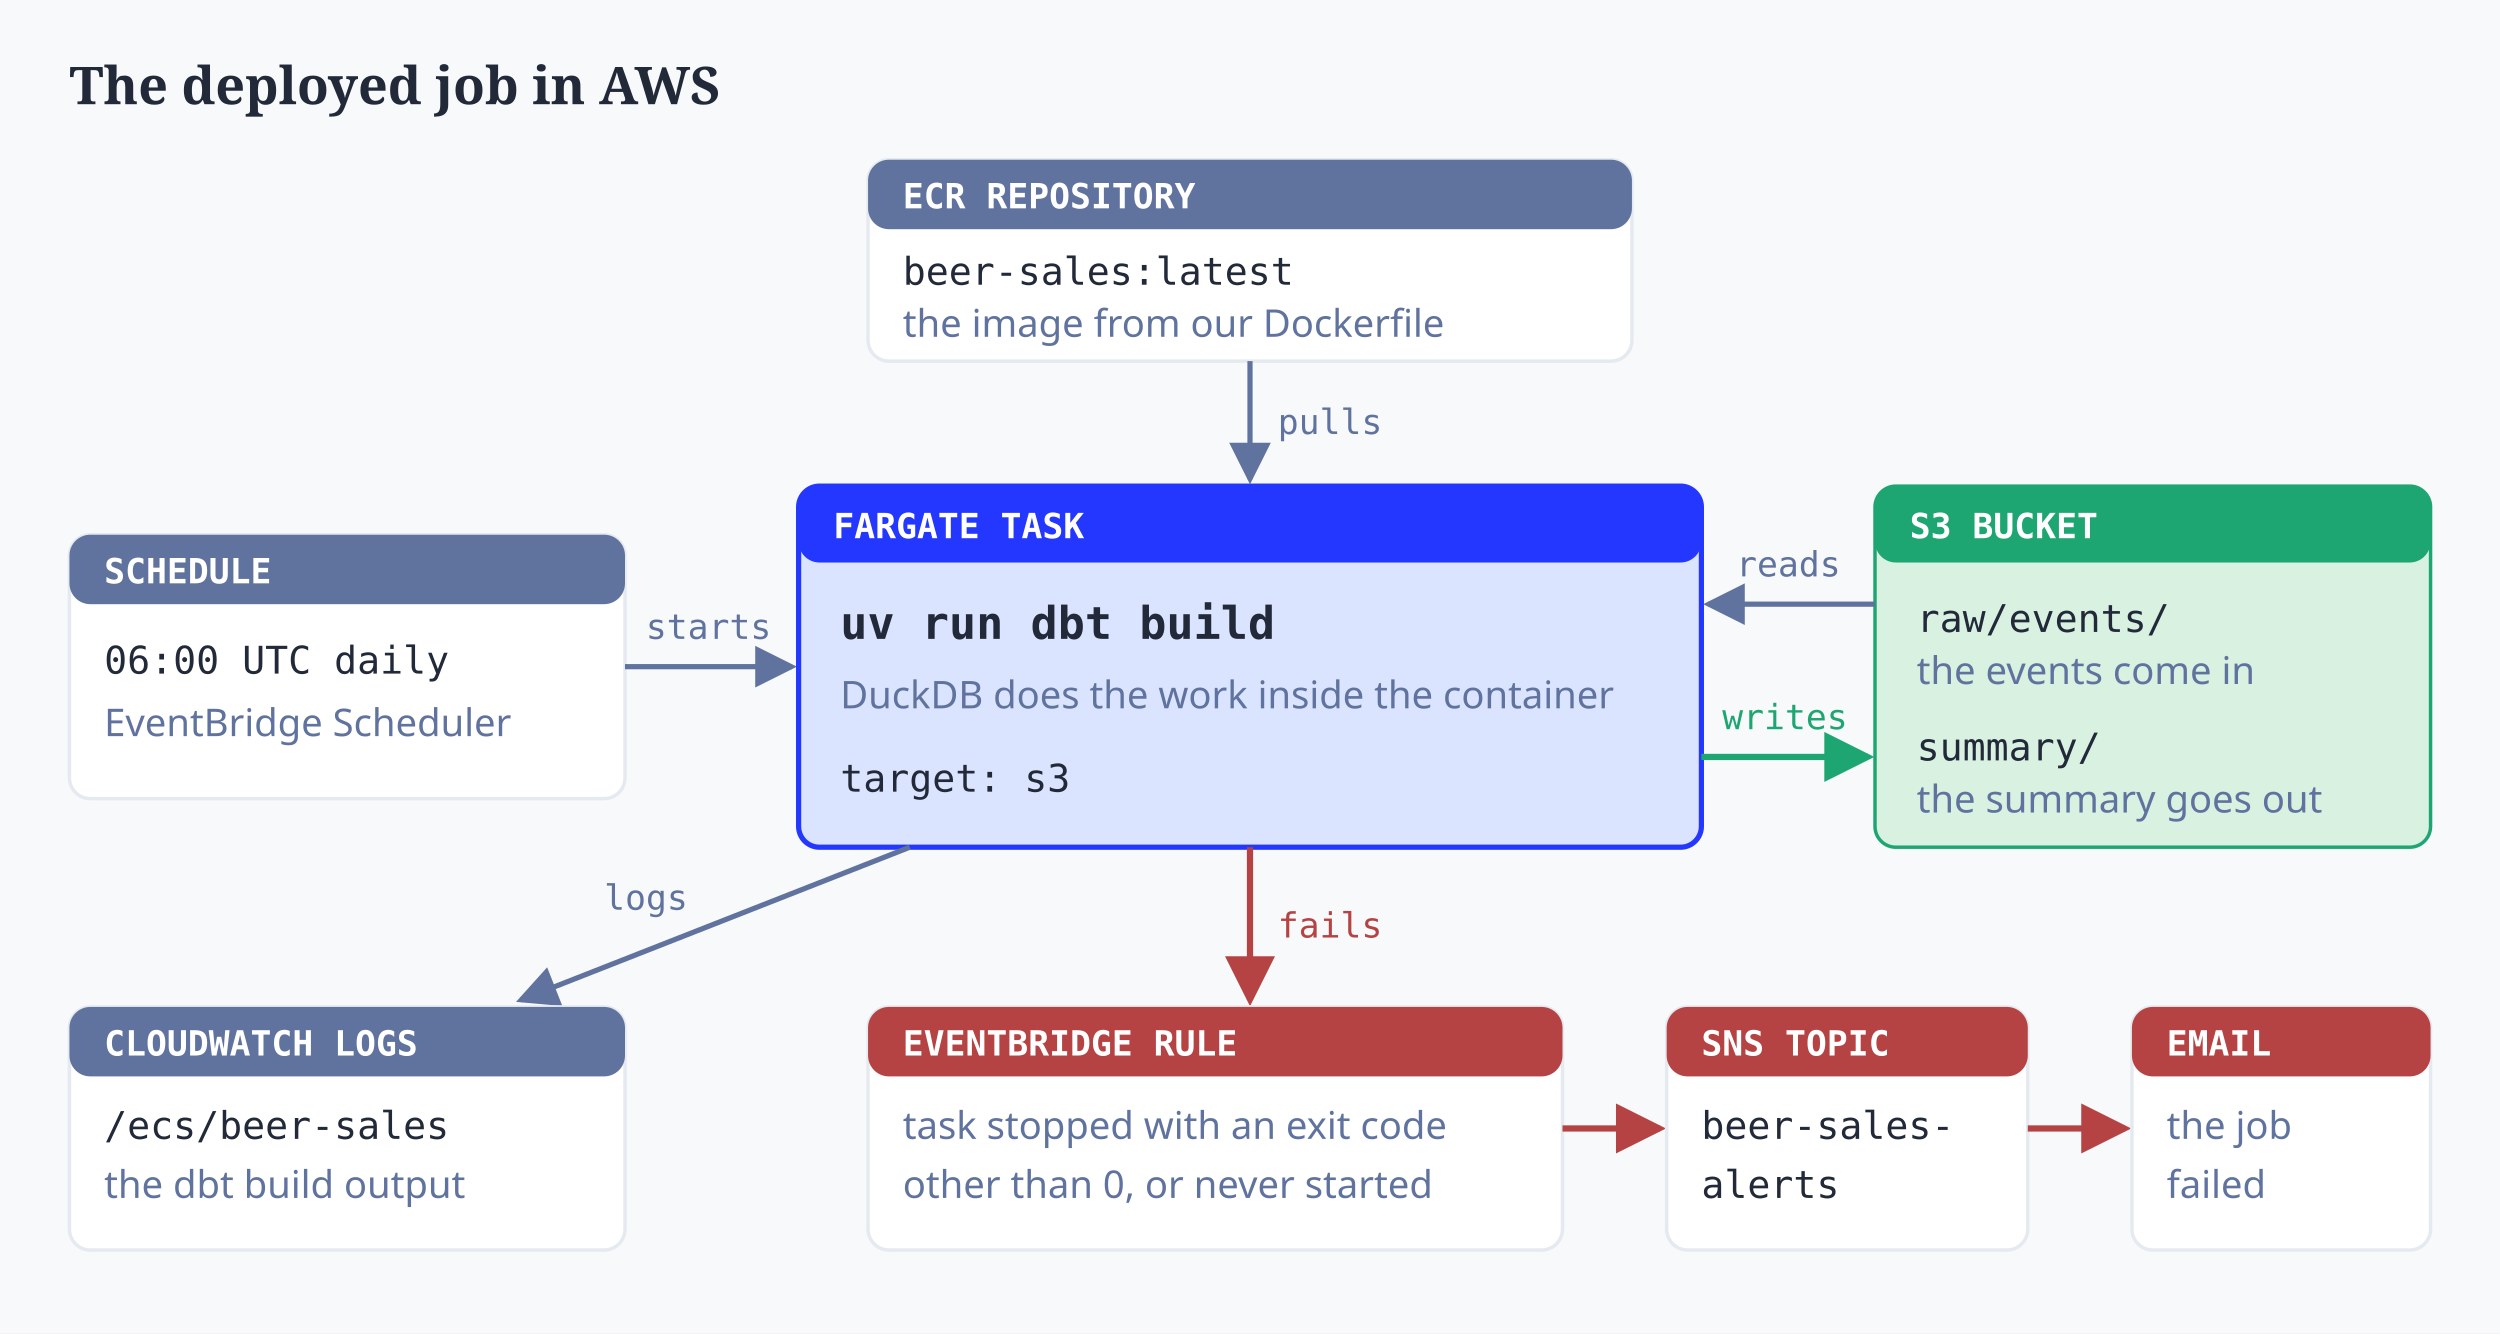
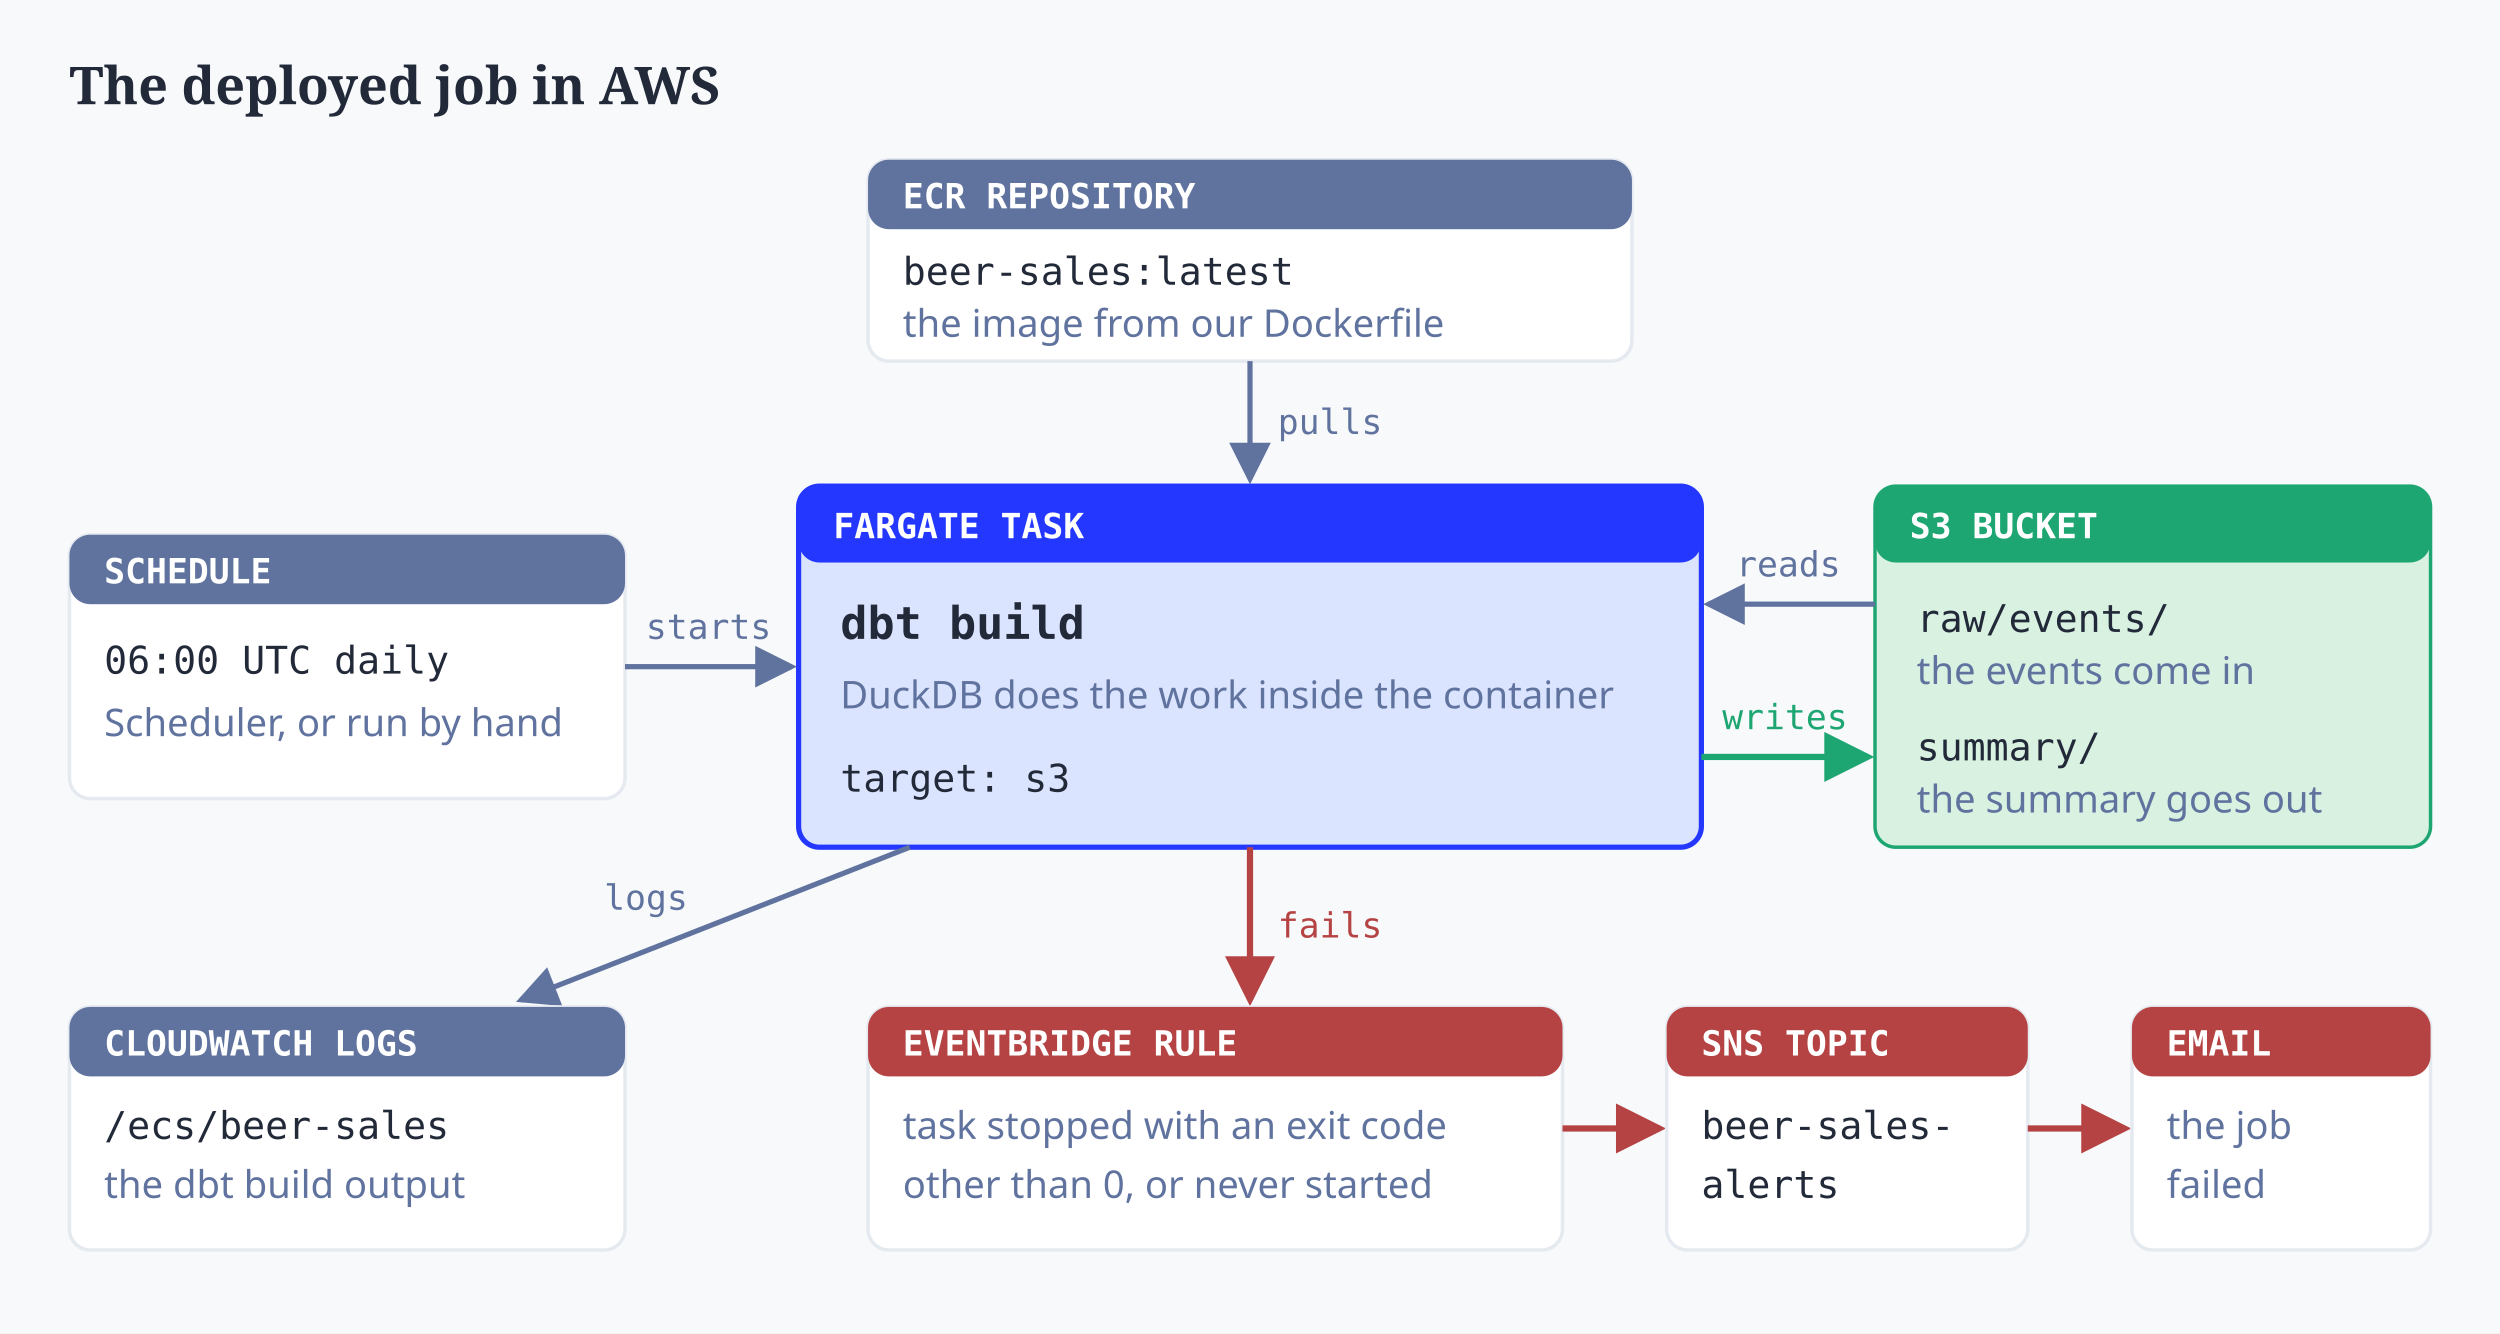
<svg xmlns="http://www.w3.org/2000/svg" viewBox="0 0 720 384" role="img" aria-labelledby="awsTitle awsDesc">
  <defs>
    <style>
      .h { font-family: 'Lora', Georgia, Cambria, serif; font-size: 15px; font-weight: 700; fill: rgb(34, 41, 57); }
      .big { font-family: 'JetBrains Mono', Menlo, Consolas, monospace; font-size: 13px; font-weight: 700; fill: rgb(34, 41, 57); }
      .label { font-family: 'JetBrains Mono', Menlo, Consolas, monospace; font-size: 11px; fill: rgb(34, 41, 57); }
      .body { font-family: 'Atkinson', system-ui, sans-serif; font-size: 11px; fill: rgb(96, 115, 159); }
      .pill { font-family: 'JetBrains Mono', Menlo, Consolas, monospace; font-size: 10px; font-weight: 700; fill: #fff; }
      .tag { font-family: 'JetBrains Mono', Menlo, Consolas, monospace; font-size: 10px; fill: rgb(96, 115, 159); }
      .tagGreen { font-family: 'JetBrains Mono', Menlo, Consolas, monospace; font-size: 10px; fill: #1ea672; }
      .tagRed { font-family: 'JetBrains Mono', Menlo, Consolas, monospace; font-size: 10px; fill: #b54343; }
      .card { fill: #fff; stroke: rgb(229, 233, 240); }
      .arrow { stroke: rgb(96, 115, 159); fill: none; stroke-width: 1.5; }
      .arrowGreen { stroke: #1ea672; fill: none; stroke-width: 1.8; }
      .arrowRed { stroke: #b54343; fill: none; stroke-width: 1.8; }
    </style>
    <marker id="awsArrow" markerWidth="8" markerHeight="8" refX="7" refY="4" orient="auto">
      <path d="M0,0 L8,4 L0,8 z" fill="rgb(96, 115, 159)" />
    </marker>
    <marker id="awsArrowGreen" markerWidth="8" markerHeight="8" refX="7" refY="4" orient="auto">
      <path d="M0,0 L8,4 L0,8 z" fill="#1ea672" />
    </marker>
    <marker id="awsArrowRed" markerWidth="8" markerHeight="8" refX="7" refY="4" orient="auto">
      <path d="M0,0 L8,4 L0,8 z" fill="#b54343" />
    </marker>
  </defs>
  <rect width="720" height="384" fill="#f8f9fb" />
  <text x="20" y="30" class="h">The deployed job in AWS</text>
  <rect x="250" y="46" width="220" height="58" rx="6" class="card" />
  <rect x="250" y="46" width="220" height="20" rx="6" fill="rgb(96, 115, 159)" />
  <text x="260" y="60" class="pill">ECR REPOSITORY</text>
  <text x="260" y="82" class="label">beer-sales:latest</text>
  <text x="260" y="97" class="body">the image from our Dockerfile</text>
  <path d="M 360 104 L 360 138" class="arrow" marker-end="url(#awsArrow)" />
  <text x="368" y="125" class="tag">pulls</text>
  <rect x="20" y="154" width="160" height="76" rx="6" class="card" />
  <rect x="20" y="154" width="160" height="20" rx="6" fill="rgb(96, 115, 159)" />
  <text x="30" y="168" class="pill">SCHEDULE</text>
  <text x="30" y="194" class="label">06:00 UTC daily</text>
-   <text x="30" y="212" class="body">EventBridge Scheduler</text>
+   <text x="30" y="212" class="body">Scheduler, or run by hand</text>
  <path d="M 180 192 L 228 192" class="arrow" marker-end="url(#awsArrow)" />
  <text x="186" y="184" class="tag">starts</text>
  <rect x="230" y="140" width="260" height="104" rx="6" fill="#dbe4ff" stroke="#2337ff" stroke-width="1.5" />
  <rect x="230" y="140" width="260" height="22" rx="6" fill="#2337ff" />
  <text x="240" y="155" class="pill">FARGATE TASK</text>
-   <text x="242" y="184" class="big">uv run dbt build</text>
+   <text x="242" y="184" class="big">dbt build</text>
  <text x="242" y="204" class="body">DuckDB does the work inside the container</text>
  <text x="242" y="228" class="label">target: s3</text>
  <rect x="540" y="140" width="160" height="104" rx="6" fill="#d8f1e1" stroke="#1ea672" />
  <rect x="540" y="140" width="160" height="22" rx="6" fill="#1ea672" />
  <text x="550" y="155" class="pill">S3 BUCKET</text>
  <text x="552" y="182" class="label">raw/events/</text>
  <text x="552" y="197" class="body">the events come in</text>
  <text x="552" y="219" class="label">summary/</text>
  <text x="552" y="234" class="body">the summary goes out</text>
  <path d="M 540 174 L 492 174" class="arrow" marker-end="url(#awsArrow)" />
  <text x="500" y="166" class="tag">reads</text>
  <path d="M 490 218 L 538 218" class="arrowGreen" marker-end="url(#awsArrowGreen)" />
  <text x="496" y="210" class="tagGreen">writes</text>
  <path d="M 262 244 L 150 288" class="arrow" marker-end="url(#awsArrow)" />
  <text x="174" y="262" class="tag">logs</text>
  <rect x="20" y="290" width="160" height="70" rx="6" class="card" />
  <rect x="20" y="290" width="160" height="20" rx="6" fill="rgb(96, 115, 159)" />
  <text x="30" y="304" class="pill">CLOUDWATCH LOGS</text>
  <text x="30" y="328" class="label">/ecs/beer-sales</text>
  <text x="30" y="345" class="body">the dbt build output</text>
  <path d="M 360 244 L 360 288" class="arrowRed" marker-end="url(#awsArrowRed)" />
  <text x="368" y="270" class="tagRed">fails</text>
  <rect x="250" y="290" width="200" height="70" rx="6" class="card" />
  <rect x="250" y="290" width="200" height="20" rx="6" fill="#b54343" />
  <text x="260" y="304" class="pill">EVENTBRIDGE RULE</text>
  <text x="260" y="328" class="body">task stopped with an exit code</text>
  <text x="260" y="345" class="body">other than 0, or never started</text>
  <path d="M 450 325 L 478 325" class="arrowRed" marker-end="url(#awsArrowRed)" />
  <rect x="480" y="290" width="104" height="70" rx="6" class="card" />
  <rect x="480" y="290" width="104" height="20" rx="6" fill="#b54343" />
  <text x="490" y="304" class="pill">SNS TOPIC</text>
  <text x="490" y="328" class="label">beer-sales-</text>
  <text x="490" y="345" class="label">alerts</text>
  <path d="M 584 325 L 612 325" class="arrowRed" marker-end="url(#awsArrowRed)" />
  <rect x="614" y="290" width="86" height="70" rx="6" class="card" />
  <rect x="614" y="290" width="86" height="20" rx="6" fill="#b54343" />
  <text x="624" y="304" class="pill">EMAIL</text>
  <text x="624" y="328" class="body">the job</text>
  <text x="624" y="345" class="body">failed</text>
</svg>
